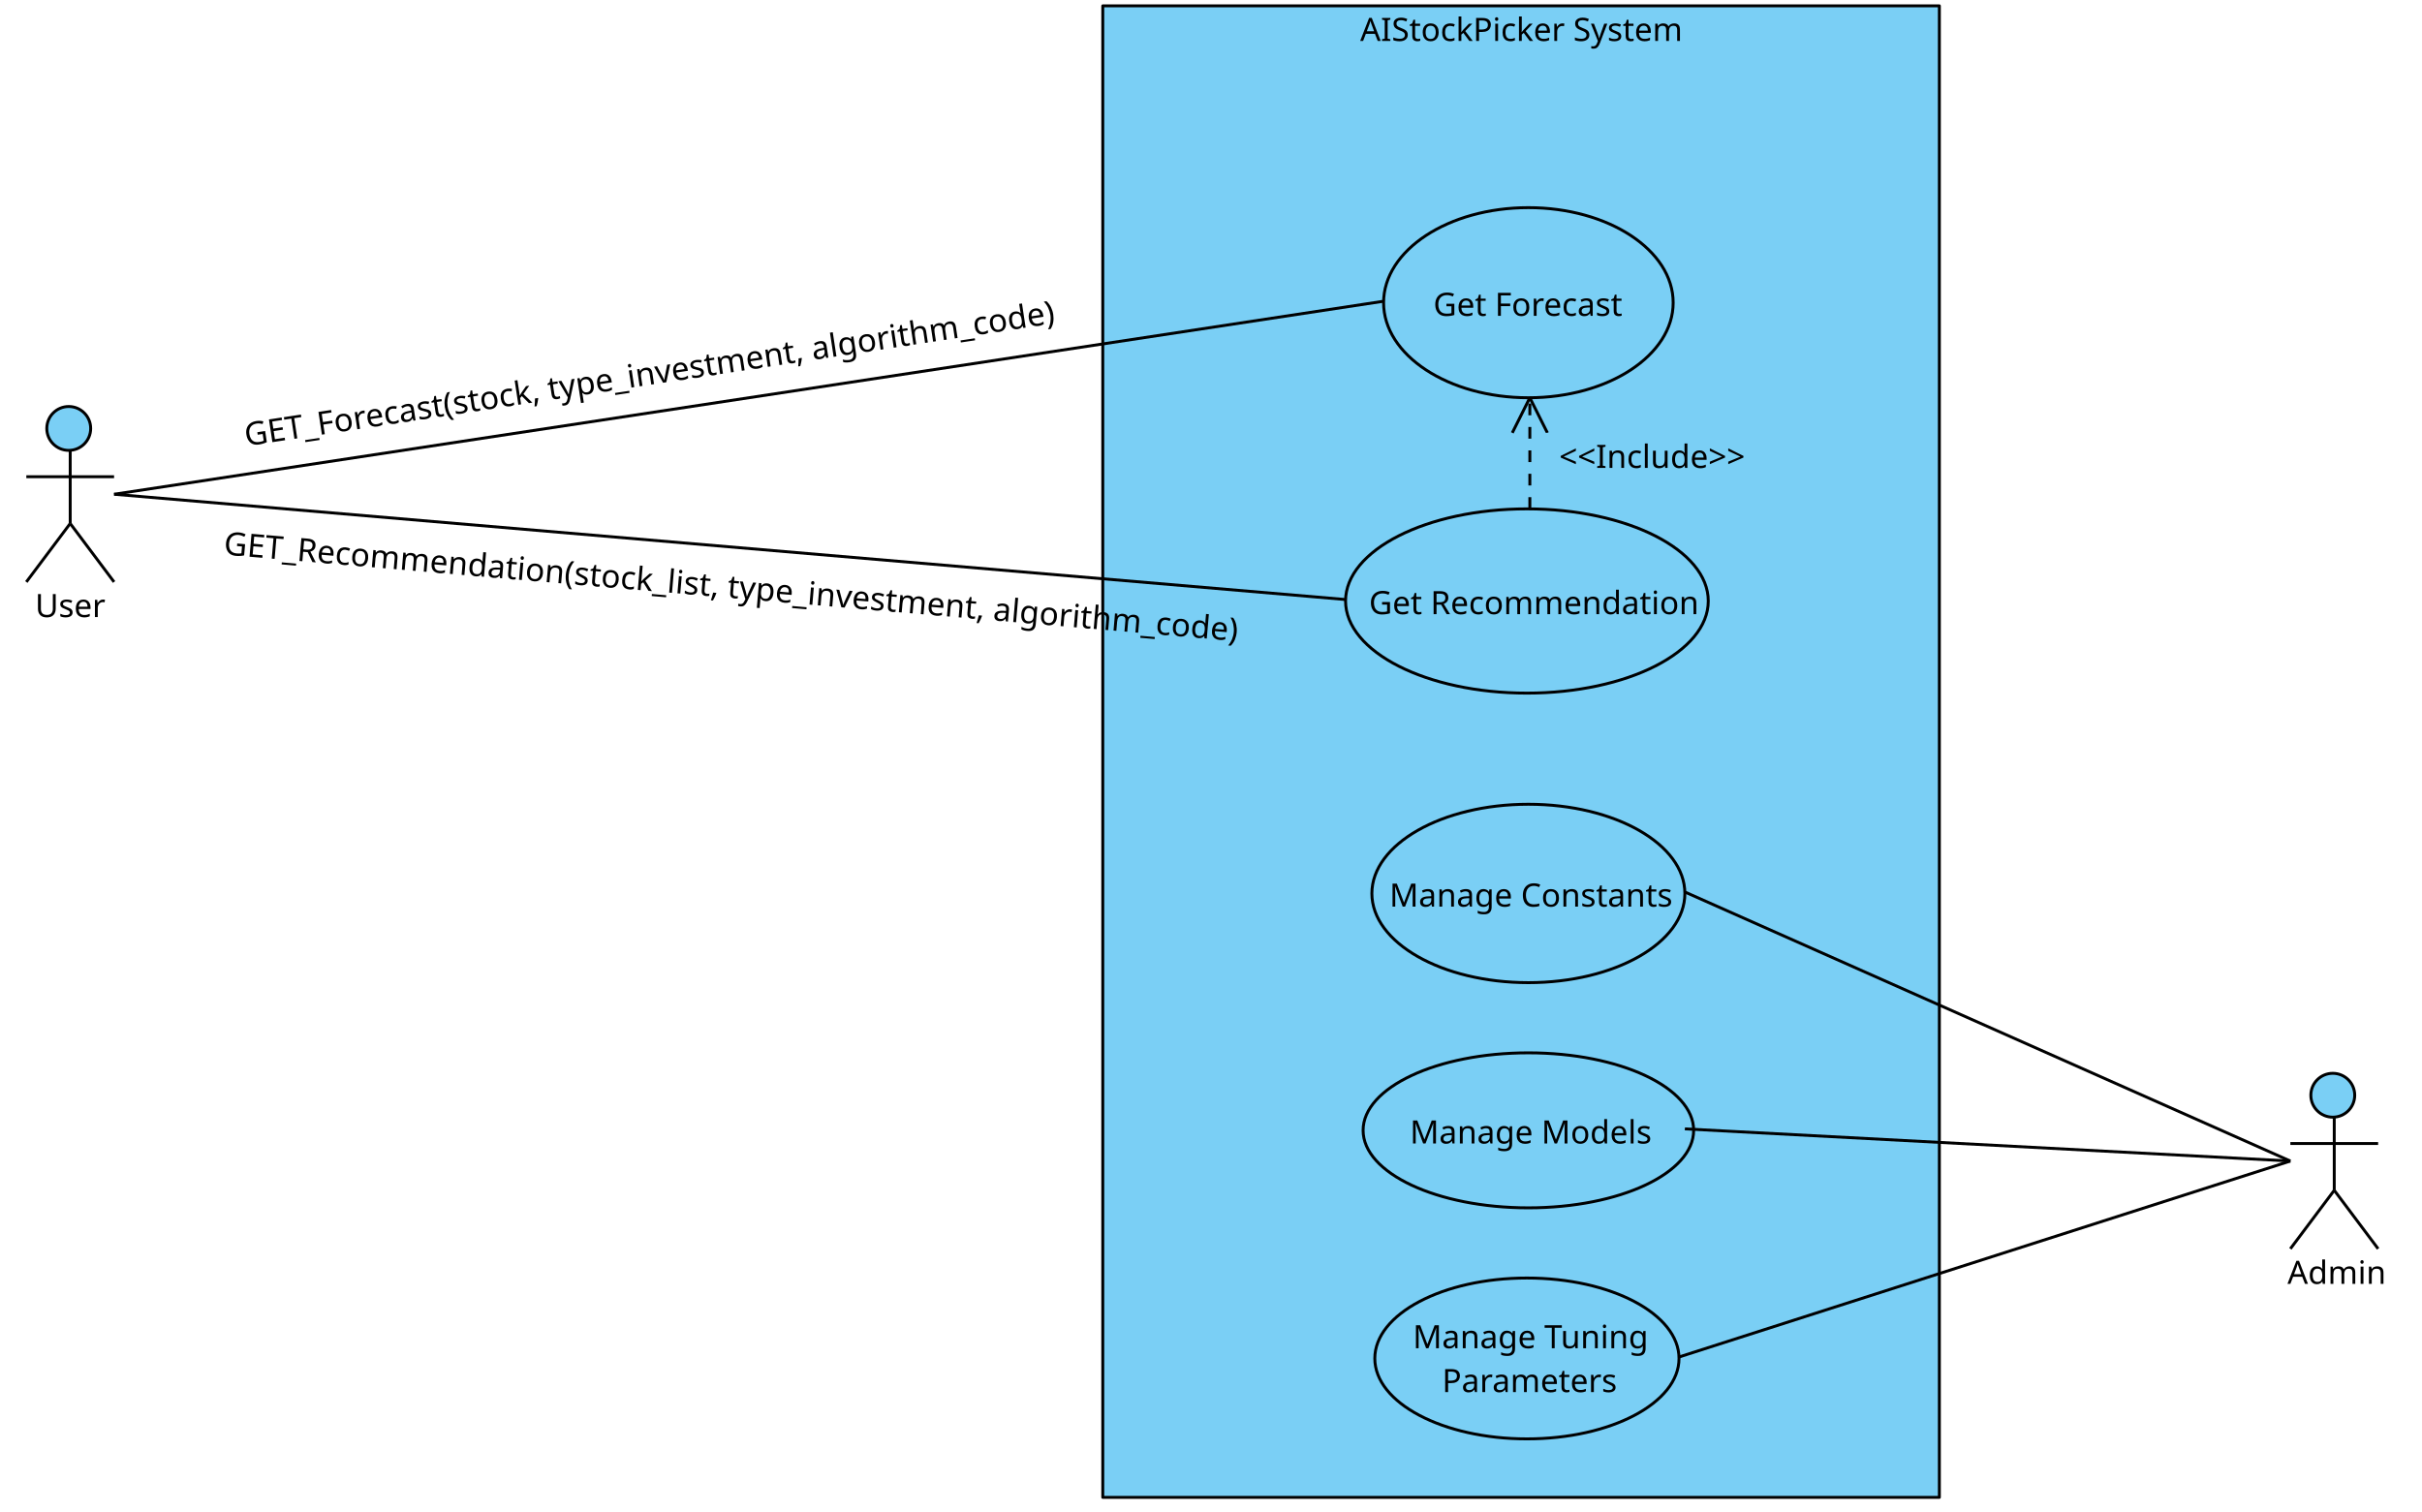
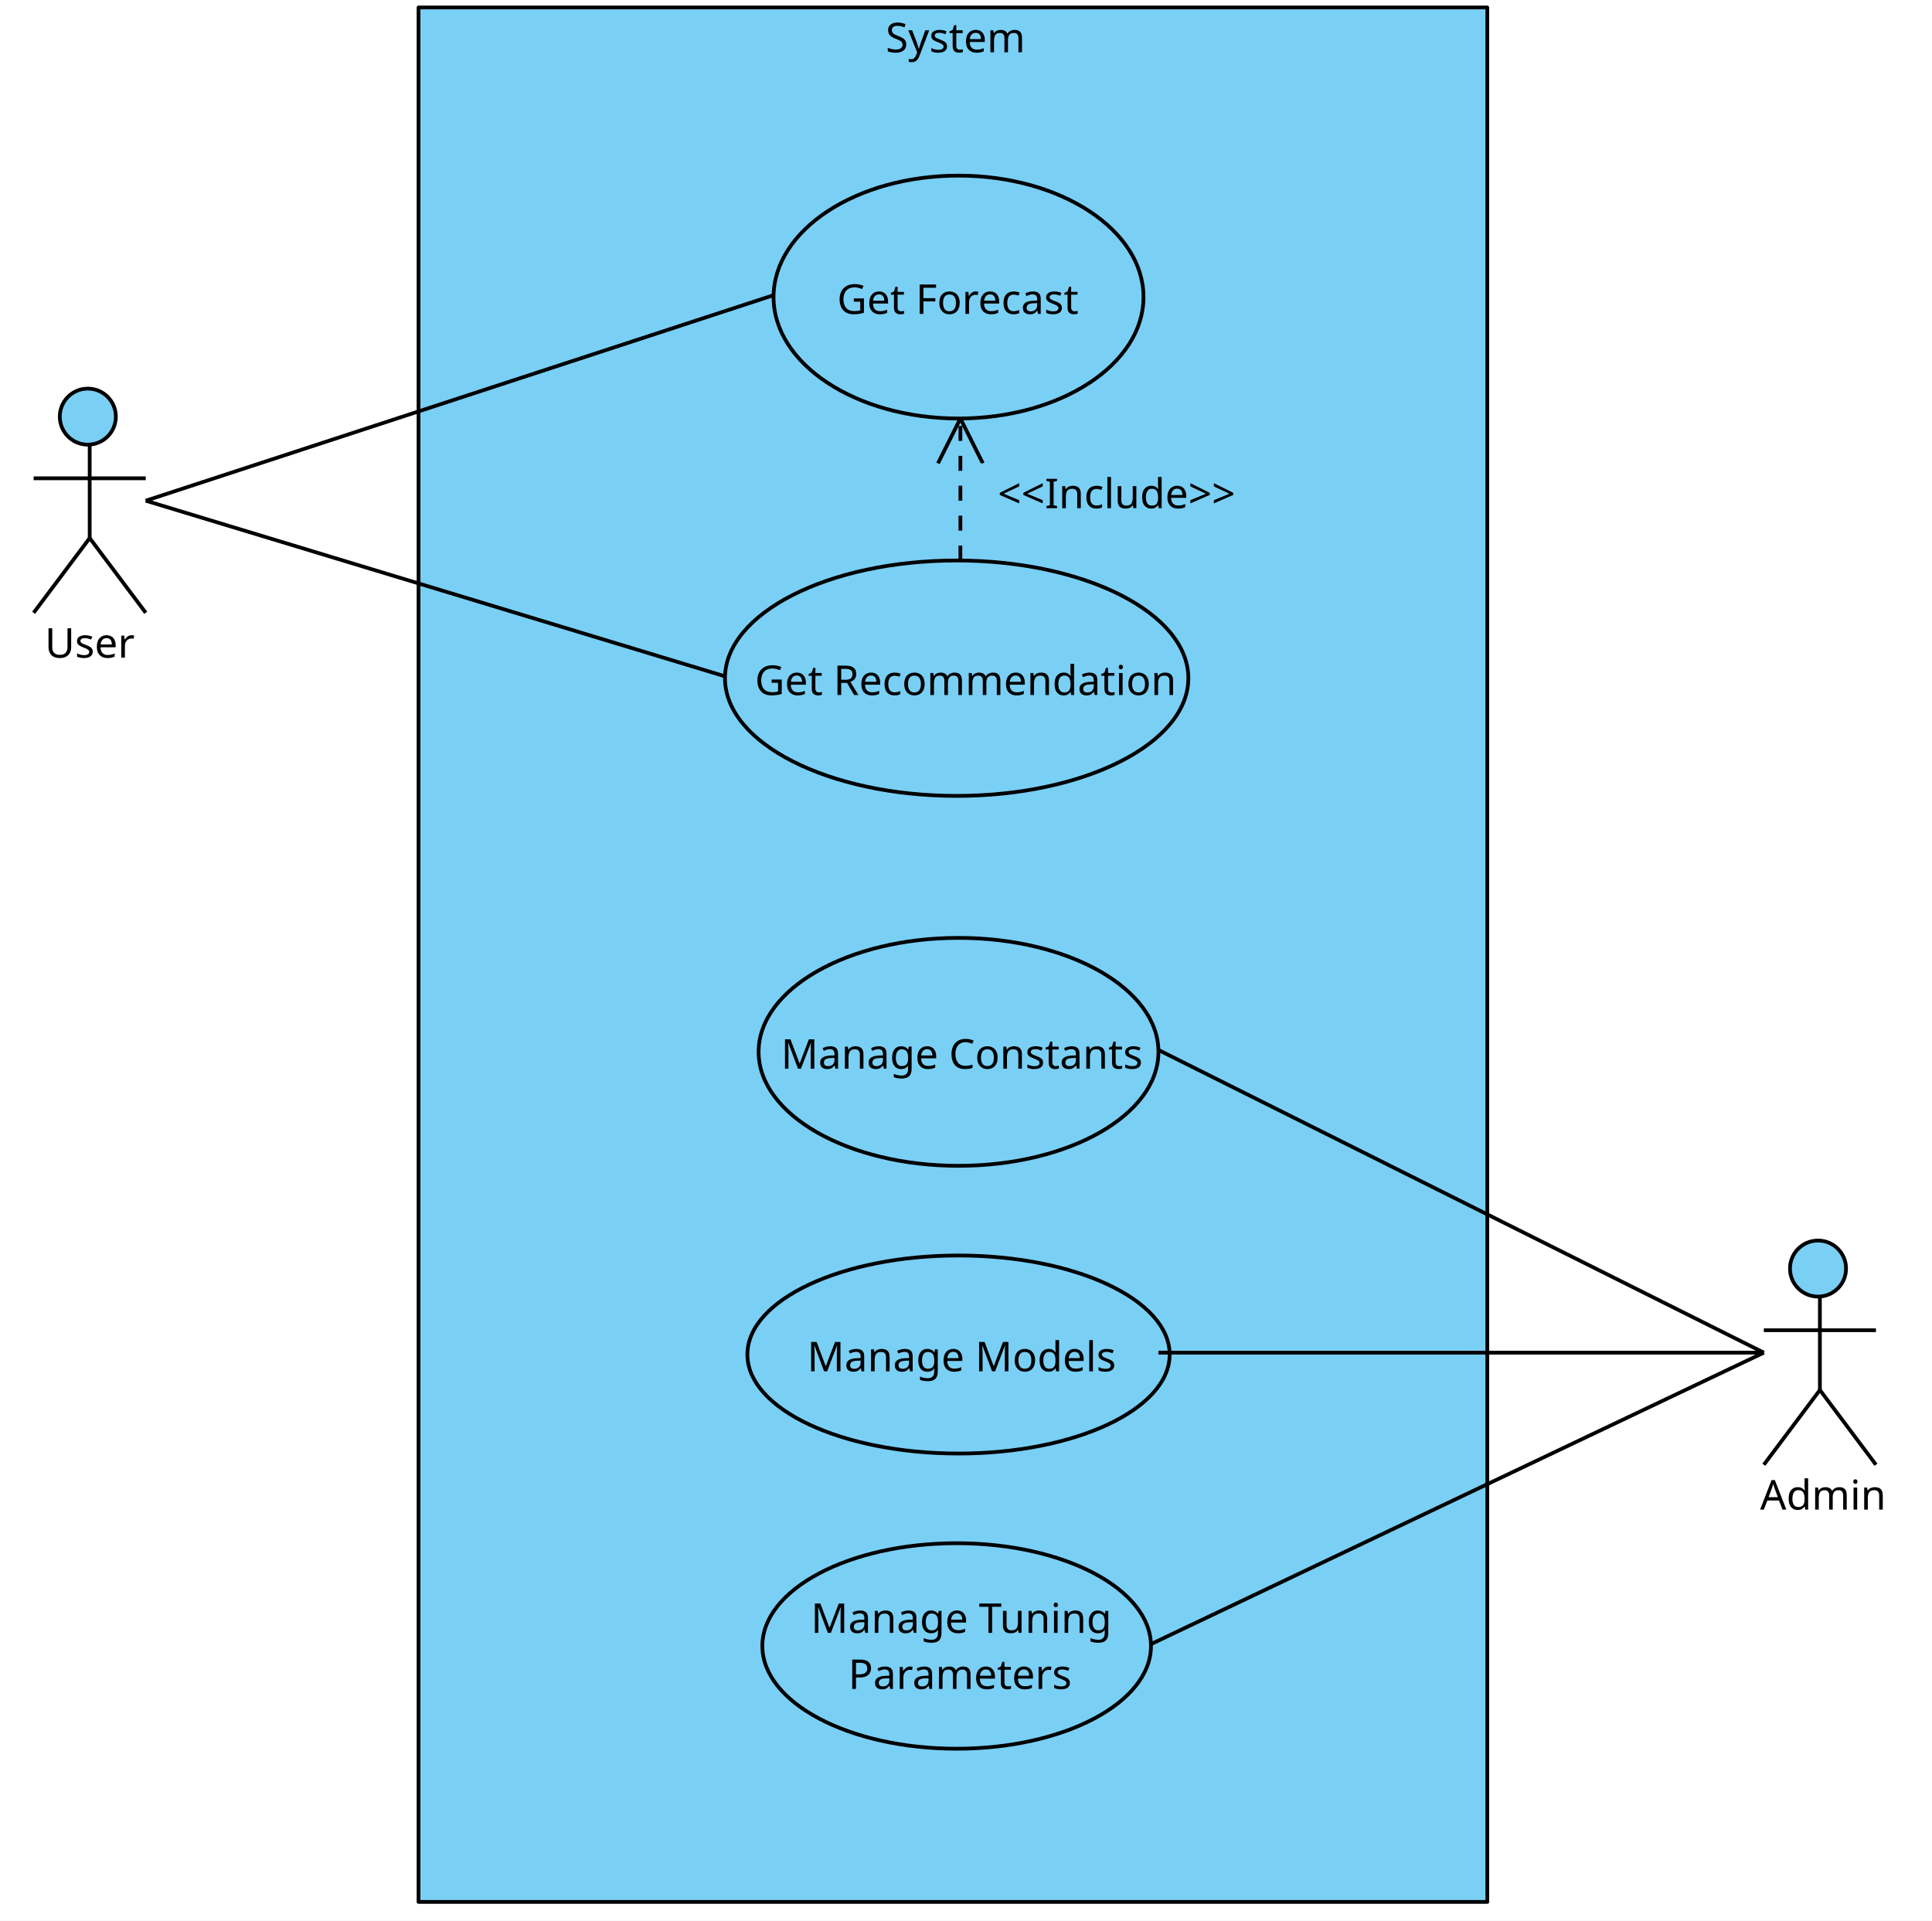
- <svg xmlns="http://www.w3.org/2000/svg" fill-opacity="0" color-rendering="auto" color-interpolation="auto" text-rendering="auto" stroke="rgb(0,0,0)" stroke-linecap="square" width="828" stroke-miterlimit="10" shape-rendering="auto" stroke-opacity="0" fill="rgb(0,0,0)" stroke-dasharray="none" font-weight="normal" stroke-width="1" height="517" font-family="'Dialog'" font-style="normal" stroke-linejoin="miter" font-size="12px" stroke-dashoffset="0" image-rendering="auto">
+ <svg xmlns="http://www.w3.org/2000/svg" fill-opacity="0" color-rendering="auto" color-interpolation="auto" text-rendering="auto" stroke="rgb(0,0,0)" stroke-linecap="square" width="517" stroke-miterlimit="10" shape-rendering="auto" stroke-opacity="0" fill="rgb(0,0,0)" stroke-dasharray="none" font-weight="normal" stroke-width="1" height="514" font-family="'Dialog'" font-style="normal" stroke-linejoin="miter" font-size="12px" stroke-dashoffset="0" image-rendering="auto">
  <defs id="genericDefs" />
  <g>
    <defs id="defs1">
      <clipPath clipPathUnits="userSpaceOnUse" id="clipPath1">
        <path d="M-7 -7 L41 -7 L41 71 L-7 71 L-7 -7 Z" />
      </clipPath>
      <clipPath clipPathUnits="userSpaceOnUse" id="clipPath2">
-         <path d="M-7 -7 L298 -7 L298 522 L-7 522 L-7 -7 Z" />
+         <path d="M-7 -7 L298 -7 L298 519 L-7 519 L-7 -7 Z" />
      </clipPath>
      <clipPath clipPathUnits="userSpaceOnUse" id="clipPath3">
-         <path d="M0 0 L0 511 L287 511 L287 0 Z" />
+         <path d="M0 0 L0 508 L287 508 L287 0 Z" />
      </clipPath>
      <clipPath clipPathUnits="userSpaceOnUse" id="clipPath4">
        <path d="M-7 -7 L110 -7 L110 76 L-7 76 L-7 -7 Z" />
      </clipPath>
      <clipPath clipPathUnits="userSpaceOnUse" id="clipPath5">
        <path d="M0 0 L0 65 L99 65 L99 0 Z" />
      </clipPath>
      <clipPath clipPathUnits="userSpaceOnUse" id="clipPath6">
        <path d="M-7 -7 L135 -7 L135 74 L-7 74 L-7 -7 Z" />
      </clipPath>
      <clipPath clipPathUnits="userSpaceOnUse" id="clipPath7">
        <path d="M0 0 L0 63 L124 63 L124 0 Z" />
      </clipPath>
      <clipPath clipPathUnits="userSpaceOnUse" id="clipPath8">
        <path d="M-7 -7 L124 -7 L124 64 L-7 64 L-7 -7 Z" />
      </clipPath>
      <clipPath clipPathUnits="userSpaceOnUse" id="clipPath9">
        <path d="M0 0 L0 53 L113 53 L113 0 Z" />
      </clipPath>
      <clipPath clipPathUnits="userSpaceOnUse" id="clipPath10">
        <path d="M-7 -7 L118 -7 L118 72 L-7 72 L-7 -7 Z" />
      </clipPath>
      <clipPath clipPathUnits="userSpaceOnUse" id="clipPath11">
        <path d="M0 0 L0 61 L107 61 L107 0 Z" />
      </clipPath>
      <clipPath clipPathUnits="userSpaceOnUse" id="clipPath12">
        <path d="M-7 -7 L115 -7 L115 66 L-7 66 L-7 -7 Z" />
      </clipPath>
      <clipPath clipPathUnits="userSpaceOnUse" id="clipPath13">
        <path d="M0 0 L0 55 L104 55 L104 0 Z" />
      </clipPath>
      <clipPath clipPathUnits="userSpaceOnUse" id="clipPath14">
-         <path d="M-7 -7 L303 -7 L303 105 L-7 105 L-7 -7 Z" />
+         <path d="M-44 -15 L88 -15 L88 30 L-44 30 L-44 -15 Z" />
      </clipPath>
      <clipPath clipPathUnits="userSpaceOnUse" id="clipPath15">
-         <path d="M0 0 L0 94 L292 94 L292 0 Z" />
+         <path d="M-52 -15 L104 -15 L104 30 L-52 30 L-52 -15 Z" />
      </clipPath>
      <clipPath clipPathUnits="userSpaceOnUse" id="clipPath16">
-         <path d="M8.726 -21.416 L-5.407 71.515 L283.274 115.416 L297.407 22.485 Z" />
+         <path d="M0 0 L266 0 L266 104 L0 104 L0 0 Z" />
      </clipPath>
      <clipPath clipPathUnits="userSpaceOnUse" id="clipPath17">
-         <path d="M-44 -15 L88 -15 L88 30 L-44 30 L-44 -15 Z" />
+         <path d="M253 80 L253 95 L201 95 L201 80 ZM0 0 L0 104 L266 104 L266 0 Z" />
      </clipPath>
      <clipPath clipPathUnits="userSpaceOnUse" id="clipPath18">
-         <path d="M-52 -15 L104 -15 L104 30 L-52 30 L-52 -15 Z" />
+         <path d="M0 0 L266 0 L266 185 L0 185 L0 0 Z" />
      </clipPath>
      <clipPath clipPathUnits="userSpaceOnUse" id="clipPath19">
-         <path d="M0 0 L311 0 L311 115 L0 115 L0 0 Z" />
+         <path d="M253 161 L253 176 L201 176 L201 161 ZM0 0 L0 185 L266 185 L266 0 Z" />
      </clipPath>
      <clipPath clipPathUnits="userSpaceOnUse" id="clipPath20">
-         <path d="M298 91 L298 106 L246 106 L246 91 ZM0 0 L0 115 L311 115 L311 0 Z" />
+         <path d="M0 0 L268 0 L268 182 L0 182 L0 0 Z" />
      </clipPath>
      <clipPath clipPathUnits="userSpaceOnUse" id="clipPath21">
-         <path d="M0 0 L311 0 L311 196 L0 196 L0 0 Z" />
+         <path d="M255 80 L255 95 L203 95 L203 80 ZM0 0 L0 182 L268 182 L268 0 Z" />
      </clipPath>
      <clipPath clipPathUnits="userSpaceOnUse" id="clipPath22">
-         <path d="M298 172 L298 187 L246 187 L246 172 ZM0 0 L0 196 L311 196 L311 0 Z" />
+         <path d="M0 0 L272 0 L272 159 L0 159 L0 0 Z" />
      </clipPath>
      <clipPath clipPathUnits="userSpaceOnUse" id="clipPath23">
-         <path d="M0 0 L313 0 L313 171 L0 171 L0 0 Z" />
+         <path d="M57 135 L57 150 L13 150 L13 135 ZM0 0 L0 159 L272 159 L272 110 L269 110 L269 95 L272 95 L272 0 Z" />
      </clipPath>
      <clipPath clipPathUnits="userSpaceOnUse" id="clipPath24">
-         <path d="M300 80 L300 95 L248 95 L248 80 ZM0 0 L0 171 L313 171 L313 0 Z" />
+         <path d="M0 0 L259 0 L259 151 L0 151 L0 0 Z" />
      </clipPath>
      <clipPath clipPathUnits="userSpaceOnUse" id="clipPath25">
-         <path d="M0 0 L538 0 L538 170 L0 170 L0 0 Z" />
+         <path d="M57 80 L57 95 L13 95 L13 80 ZM0 0 L0 151 L259 151 L259 0 Z" />
      </clipPath>
      <clipPath clipPathUnits="userSpaceOnUse" id="clipPath26">
-         <path d="M57 146 L57 161 L13 161 L13 146 ZM79.286 124.362 L433.992 154.693 L432.714 169.638 L78.008 139.307 L79.286 124.362 ZM0 0 L0 170 L538 170 L538 110 L535 110 L535 95 L538 95 L538 0 Z" />
+         <path d="M0 0 L104 0 L104 142 L0 142 L0 0 Z" />
      </clipPath>
      <clipPath clipPathUnits="userSpaceOnUse" id="clipPath27">
-         <path d="M0 0 L525 0 L525 140 L0 140 L0 0 Z" />
+         <path d="M0 0 L0 142 L104 142 L104 77 L51 77 L51 62 L104 62 L104 0 Z" />
      </clipPath>
      <clipPath clipPathUnits="userSpaceOnUse" id="clipPath28">
-         <path d="M57 80 L57 95 L13 95 L13 80 ZM79.286 58.362 L433.992 88.693 L432.714 103.638 L78.008 73.307 L79.286 58.362 ZM0 0 L0 140 L525 140 L525 0 Z" />
+         <path d="M-82 -15 L164 -15 L164 30 L-82 30 L-82 -15 Z" />
      </clipPath>
      <clipPath clipPathUnits="userSpaceOnUse" id="clipPath29">
-         <path d="M0 0 L104 0 L104 142 L0 142 L0 0 Z" />
+         <path d="M-22 -8 L44 -8 L44 16 L-22 16 L-22 -8 Z" />
      </clipPath>
      <clipPath clipPathUnits="userSpaceOnUse" id="clipPath30">
-         <path d="M0 0 L0 142 L104 142 L104 77 L51 77 L51 62 L104 62 L104 0 Z" />
-       </clipPath>
-       <clipPath clipPathUnits="userSpaceOnUse" id="clipPath31">
-         <path d="M-82 -15 L164 -15 L164 30 L-82 30 L-82 -15 Z" />
-       </clipPath>
-       <clipPath clipPathUnits="userSpaceOnUse" id="clipPath32">
-         <path d="M-358 -48 L716 -48 L716 96 L-358 96 L-358 -48 Z" />
-       </clipPath>
-       <clipPath clipPathUnits="userSpaceOnUse" id="clipPath33">
-         <path d="M-362.182 -1.986 L707.913 -93.49 L720.182 49.986 L-349.913 141.49 L-362.182 -1.986 Z" />
-       </clipPath>
-       <clipPath clipPathUnits="userSpaceOnUse" id="clipPath34">
-         <path d="M-22 -6 L44 -6 L44 12 L-22 12 L-22 -6 Z" />
+         <path d="M-22 -10 L44 -10 L44 20 L-22 20 L-22 -10 Z" />
      </clipPath>
    </defs>
    <g fill="white" text-rendering="geometricPrecision" fill-opacity="1" stroke-opacity="1" stroke="white">
-       <rect x="0" width="828" height="517" y="0" stroke="none" />
-     </g>
-     <g font-size="11px" transform="translate(9,139)" fill-opacity="1" fill="rgb(122,207,245)" text-rendering="geometricPrecision" image-rendering="optimizeQuality" font-family="sans-serif" stroke="rgb(122,207,245)" stroke-opacity="1">
+       <rect x="0" width="517" height="514" y="0" stroke="none" />
+     </g>
+     <g font-size="11px" transform="translate(9,104)" fill-opacity="1" fill="rgb(122,207,245)" text-rendering="geometricPrecision" image-rendering="optimizeQuality" font-family="sans-serif" stroke="rgb(122,207,245)" stroke-opacity="1">
      <circle r="7.5" clip-path="url(#clipPath1)" cx="14.5" cy="7.5" stroke="none" />
    </g>
-     <g stroke-linecap="butt" font-size="11px" transform="translate(9,139)" fill-opacity="1" fill="black" text-rendering="geometricPrecision" image-rendering="optimizeQuality" font-family="sans-serif" stroke-linejoin="round" stroke="black" stroke-opacity="1" stroke-miterlimit="0">
+     <g stroke-linecap="butt" font-size="11px" transform="translate(9,104)" fill-opacity="1" fill="black" text-rendering="geometricPrecision" image-rendering="optimizeQuality" font-family="sans-serif" stroke-linejoin="round" stroke="black" stroke-opacity="1" stroke-miterlimit="0">
      <circle fill="none" r="7.5" clip-path="url(#clipPath1)" cx="14.5" cy="7.5" />
      <line y2="40" fill="none" x1="15" clip-path="url(#clipPath1)" x2="15" y1="15" />
      <line y2="24" fill="none" x1="0" clip-path="url(#clipPath1)" x2="30" y1="24" />
      <line y2="60" fill="none" x1="15" clip-path="url(#clipPath1)" x2="0" y1="40" />
      <line y2="60" fill="none" x1="15" clip-path="url(#clipPath1)" x2="30" y1="40" />
    </g>
-     <g font-size="11px" transform="translate(783,367)" fill-opacity="1" fill="rgb(122,207,245)" text-rendering="geometricPrecision" image-rendering="optimizeQuality" font-family="sans-serif" stroke="rgb(122,207,245)" stroke-opacity="1">
+     <g font-size="11px" transform="translate(472,332)" fill-opacity="1" fill="rgb(122,207,245)" text-rendering="geometricPrecision" image-rendering="optimizeQuality" font-family="sans-serif" stroke="rgb(122,207,245)" stroke-opacity="1">
      <circle r="7.5" clip-path="url(#clipPath1)" cx="14.5" cy="7.5" stroke="none" />
    </g>
-     <g stroke-linecap="butt" font-size="11px" transform="translate(783,367)" fill-opacity="1" fill="black" text-rendering="geometricPrecision" image-rendering="optimizeQuality" font-family="sans-serif" stroke-linejoin="round" stroke="black" stroke-opacity="1" stroke-miterlimit="0">
+     <g stroke-linecap="butt" font-size="11px" transform="translate(472,332)" fill-opacity="1" fill="black" text-rendering="geometricPrecision" image-rendering="optimizeQuality" font-family="sans-serif" stroke-linejoin="round" stroke="black" stroke-opacity="1" stroke-miterlimit="0">
      <circle fill="none" r="7.5" clip-path="url(#clipPath1)" cx="14.5" cy="7.5" />
      <line y2="40" fill="none" x1="15" clip-path="url(#clipPath1)" x2="15" y1="15" />
      <line y2="24" fill="none" x1="0" clip-path="url(#clipPath1)" x2="30" y1="24" />
      <line y2="60" fill="none" x1="15" clip-path="url(#clipPath1)" x2="0" y1="40" />
      <line y2="60" fill="none" x1="15" clip-path="url(#clipPath1)" x2="30" y1="40" />
    </g>
-     <g font-size="11px" transform="translate(377,2)" fill-opacity="1" fill="rgb(122,207,245)" text-rendering="geometricPrecision" image-rendering="optimizeQuality" font-family="sans-serif" stroke="rgb(122,207,245)" stroke-opacity="1">
-       <rect x="0" width="286" height="510" y="0" clip-path="url(#clipPath2)" stroke="none" />
-     </g>
-     <g stroke-linecap="butt" font-size="11px" transform="translate(377,2)" fill-opacity="1" fill="black" text-rendering="geometricPrecision" image-rendering="optimizeQuality" font-family="sans-serif" stroke-linejoin="round" stroke="black" stroke-opacity="1" stroke-miterlimit="0">
-       <rect fill="none" x="0" width="286" height="510" y="0" clip-path="url(#clipPath2)" />
-     </g>
-     <g font-size="11px" transform="translate(377,2)" fill-opacity="1" fill="black" text-rendering="geometricPrecision" image-rendering="optimizeQuality" font-family="sans-serif" stroke="black" stroke-opacity="1">
-       <text x="88" xml:space="preserve" y="12" clip-path="url(#clipPath3)" stroke="none">AIStockPicker System</text>
-     </g>
-     <g font-size="11px" transform="translate(473,71)" fill-opacity="1" fill="rgb(122,207,245)" text-rendering="geometricPrecision" image-rendering="optimizeQuality" font-family="sans-serif" stroke="rgb(122,207,245)" stroke-opacity="1">
+     <g font-size="11px" transform="translate(112,2)" fill-opacity="1" fill="rgb(122,207,245)" text-rendering="geometricPrecision" image-rendering="optimizeQuality" font-family="sans-serif" stroke="rgb(122,207,245)" stroke-opacity="1">
+       <rect x="0" width="286" height="507" y="0" clip-path="url(#clipPath2)" stroke="none" />
+     </g>
+     <g stroke-linecap="butt" font-size="11px" transform="translate(112,2)" fill-opacity="1" fill="black" text-rendering="geometricPrecision" image-rendering="optimizeQuality" font-family="sans-serif" stroke-linejoin="round" stroke="black" stroke-opacity="1" stroke-miterlimit="0">
+       <rect fill="none" x="0" width="286" height="507" y="0" clip-path="url(#clipPath2)" />
+     </g>
+     <g font-size="11px" transform="translate(112,2)" fill-opacity="1" fill="black" text-rendering="geometricPrecision" image-rendering="optimizeQuality" font-family="sans-serif" stroke="black" stroke-opacity="1">
+       <text x="125" xml:space="preserve" y="12" clip-path="url(#clipPath3)" stroke="none">System</text>
+     </g>
+     <g font-size="11px" transform="translate(207,47)" fill-opacity="1" fill="rgb(122,207,245)" text-rendering="geometricPrecision" image-rendering="optimizeQuality" font-family="sans-serif" stroke="rgb(122,207,245)" stroke-opacity="1">
      <ellipse rx="49.5" ry="32.5" clip-path="url(#clipPath4)" cx="49.5" cy="32.5" stroke="none" />
    </g>
-     <g stroke-linecap="butt" font-size="11px" transform="translate(473,71)" fill-opacity="1" fill="black" text-rendering="geometricPrecision" image-rendering="optimizeQuality" font-family="sans-serif" stroke-linejoin="round" stroke="black" stroke-opacity="1" stroke-miterlimit="0">
+     <g stroke-linecap="butt" font-size="11px" transform="translate(207,47)" fill-opacity="1" fill="black" text-rendering="geometricPrecision" image-rendering="optimizeQuality" font-family="sans-serif" stroke-linejoin="round" stroke="black" stroke-opacity="1" stroke-miterlimit="0">
      <ellipse rx="49.5" fill="none" ry="32.5" clip-path="url(#clipPath4)" cx="49.5" cy="32.5" />
    </g>
-     <g font-size="11px" transform="translate(473,71)" fill-opacity="1" fill="black" text-rendering="geometricPrecision" image-rendering="optimizeQuality" font-family="sans-serif" stroke="black" stroke-opacity="1">
+     <g font-size="11px" transform="translate(207,47)" fill-opacity="1" fill="black" text-rendering="geometricPrecision" image-rendering="optimizeQuality" font-family="sans-serif" stroke="black" stroke-opacity="1">
      <text x="17" xml:space="preserve" y="37" clip-path="url(#clipPath5)" stroke="none">Get Forecast</text>
    </g>
-     <g font-size="11px" transform="translate(460,174)" fill-opacity="1" fill="rgb(122,207,245)" text-rendering="geometricPrecision" image-rendering="optimizeQuality" font-family="sans-serif" stroke="rgb(122,207,245)" stroke-opacity="1">
+     <g font-size="11px" transform="translate(194,150)" fill-opacity="1" fill="rgb(122,207,245)" text-rendering="geometricPrecision" image-rendering="optimizeQuality" font-family="sans-serif" stroke="rgb(122,207,245)" stroke-opacity="1">
      <ellipse rx="62" ry="31.5" clip-path="url(#clipPath6)" cx="62" cy="31.5" stroke="none" />
    </g>
-     <g stroke-linecap="butt" font-size="11px" transform="translate(460,174)" fill-opacity="1" fill="black" text-rendering="geometricPrecision" image-rendering="optimizeQuality" font-family="sans-serif" stroke-linejoin="round" stroke="black" stroke-opacity="1" stroke-miterlimit="0">
+     <g stroke-linecap="butt" font-size="11px" transform="translate(194,150)" fill-opacity="1" fill="black" text-rendering="geometricPrecision" image-rendering="optimizeQuality" font-family="sans-serif" stroke-linejoin="round" stroke="black" stroke-opacity="1" stroke-miterlimit="0">
      <ellipse rx="62" fill="none" ry="31.5" clip-path="url(#clipPath6)" cx="62" cy="31.5" />
    </g>
-     <g font-size="11px" transform="translate(460,174)" fill-opacity="1" fill="black" text-rendering="geometricPrecision" image-rendering="optimizeQuality" font-family="sans-serif" stroke="black" stroke-opacity="1">
+     <g font-size="11px" transform="translate(194,150)" fill-opacity="1" fill="black" text-rendering="geometricPrecision" image-rendering="optimizeQuality" font-family="sans-serif" stroke="black" stroke-opacity="1">
      <text x="8" xml:space="preserve" y="36" clip-path="url(#clipPath7)" stroke="none">Get Recommendation</text>
    </g>
-     <g font-size="11px" transform="translate(466,360)" fill-opacity="1" fill="rgb(122,207,245)" text-rendering="geometricPrecision" image-rendering="optimizeQuality" font-family="sans-serif" stroke="rgb(122,207,245)" stroke-opacity="1">
+     <g font-size="11px" transform="translate(200,336)" fill-opacity="1" fill="rgb(122,207,245)" text-rendering="geometricPrecision" image-rendering="optimizeQuality" font-family="sans-serif" stroke="rgb(122,207,245)" stroke-opacity="1">
      <ellipse rx="56.5" ry="26.5" clip-path="url(#clipPath8)" cx="56.5" cy="26.5" stroke="none" />
    </g>
-     <g stroke-linecap="butt" font-size="11px" transform="translate(466,360)" fill-opacity="1" fill="black" text-rendering="geometricPrecision" image-rendering="optimizeQuality" font-family="sans-serif" stroke-linejoin="round" stroke="black" stroke-opacity="1" stroke-miterlimit="0">
+     <g stroke-linecap="butt" font-size="11px" transform="translate(200,336)" fill-opacity="1" fill="black" text-rendering="geometricPrecision" image-rendering="optimizeQuality" font-family="sans-serif" stroke-linejoin="round" stroke="black" stroke-opacity="1" stroke-miterlimit="0">
      <ellipse rx="56.5" fill="none" ry="26.5" clip-path="url(#clipPath8)" cx="56.5" cy="26.5" />
    </g>
-     <g font-size="11px" transform="translate(466,360)" fill-opacity="1" fill="black" text-rendering="geometricPrecision" image-rendering="optimizeQuality" font-family="sans-serif" stroke="black" stroke-opacity="1">
+     <g font-size="11px" transform="translate(200,336)" fill-opacity="1" fill="black" text-rendering="geometricPrecision" image-rendering="optimizeQuality" font-family="sans-serif" stroke="black" stroke-opacity="1">
      <text x="16" xml:space="preserve" y="31" clip-path="url(#clipPath9)" stroke="none">Manage Models</text>
    </g>
-     <g font-size="11px" transform="translate(469,275)" fill-opacity="1" fill="rgb(122,207,245)" text-rendering="geometricPrecision" image-rendering="optimizeQuality" font-family="sans-serif" stroke="rgb(122,207,245)" stroke-opacity="1">
+     <g font-size="11px" transform="translate(203,251)" fill-opacity="1" fill="rgb(122,207,245)" text-rendering="geometricPrecision" image-rendering="optimizeQuality" font-family="sans-serif" stroke="rgb(122,207,245)" stroke-opacity="1">
      <ellipse rx="53.5" ry="30.5" clip-path="url(#clipPath10)" cx="53.5" cy="30.5" stroke="none" />
    </g>
-     <g stroke-linecap="butt" font-size="11px" transform="translate(469,275)" fill-opacity="1" fill="black" text-rendering="geometricPrecision" image-rendering="optimizeQuality" font-family="sans-serif" stroke-linejoin="round" stroke="black" stroke-opacity="1" stroke-miterlimit="0">
+     <g stroke-linecap="butt" font-size="11px" transform="translate(203,251)" fill-opacity="1" fill="black" text-rendering="geometricPrecision" image-rendering="optimizeQuality" font-family="sans-serif" stroke-linejoin="round" stroke="black" stroke-opacity="1" stroke-miterlimit="0">
      <ellipse rx="53.5" fill="none" ry="30.5" clip-path="url(#clipPath10)" cx="53.5" cy="30.5" />
    </g>
-     <g font-size="11px" transform="translate(469,275)" fill-opacity="1" fill="black" text-rendering="geometricPrecision" image-rendering="optimizeQuality" font-family="sans-serif" stroke="black" stroke-opacity="1">
+     <g font-size="11px" transform="translate(203,251)" fill-opacity="1" fill="black" text-rendering="geometricPrecision" image-rendering="optimizeQuality" font-family="sans-serif" stroke="black" stroke-opacity="1">
      <text x="6" xml:space="preserve" y="35" clip-path="url(#clipPath11)" stroke="none">Manage Constants</text>
    </g>
-     <g font-size="11px" transform="translate(470,437)" fill-opacity="1" fill="rgb(122,207,245)" text-rendering="geometricPrecision" image-rendering="optimizeQuality" font-family="sans-serif" stroke="rgb(122,207,245)" stroke-opacity="1">
+     <g font-size="11px" transform="translate(204,413)" fill-opacity="1" fill="rgb(122,207,245)" text-rendering="geometricPrecision" image-rendering="optimizeQuality" font-family="sans-serif" stroke="rgb(122,207,245)" stroke-opacity="1">
      <ellipse rx="52" ry="27.5" clip-path="url(#clipPath12)" cx="52" cy="27.5" stroke="none" />
    </g>
-     <g stroke-linecap="butt" font-size="11px" transform="translate(470,437)" fill-opacity="1" fill="black" text-rendering="geometricPrecision" image-rendering="optimizeQuality" font-family="sans-serif" stroke-linejoin="round" stroke="black" stroke-opacity="1" stroke-miterlimit="0">
+     <g stroke-linecap="butt" font-size="11px" transform="translate(204,413)" fill-opacity="1" fill="black" text-rendering="geometricPrecision" image-rendering="optimizeQuality" font-family="sans-serif" stroke-linejoin="round" stroke="black" stroke-opacity="1" stroke-miterlimit="0">
      <ellipse rx="52" fill="none" ry="27.5" clip-path="url(#clipPath12)" cx="52" cy="27.5" />
    </g>
-     <g font-size="11px" transform="translate(470,437)" fill-opacity="1" fill="black" text-rendering="geometricPrecision" image-rendering="optimizeQuality" font-family="sans-serif" stroke="black" stroke-opacity="1">
+     <g font-size="11px" transform="translate(204,413)" fill-opacity="1" fill="black" text-rendering="geometricPrecision" image-rendering="optimizeQuality" font-family="sans-serif" stroke="black" stroke-opacity="1">
      <text x="13" xml:space="preserve" y="24" clip-path="url(#clipPath13)" stroke="none">Manage Tuning</text>
      <text x="23" xml:space="preserve" y="39" clip-path="url(#clipPath13)" stroke="none">Parameters</text>
    </g>
-     <g font-size="11px" transform="translate(219,128) rotate(-8.6469) translate(-146,-47)" fill-opacity="1" fill="black" text-rendering="geometricPrecision" image-rendering="optimizeQuality" font-family="sans-serif" stroke="black" stroke-opacity="1">
-       <text x="9" xml:space="preserve" y="51" clip-path="url(#clipPath16)" stroke="none">GET_Forecast(stock, type_investment, algorithm_code)</text>
-     </g>
-     <g font-size="11px" transform="translate(2,199)" fill-opacity="1" fill="black" text-rendering="geometricPrecision" image-rendering="optimizeQuality" font-family="sans-serif" stroke="black" stroke-opacity="1">
-       <text x="10" xml:space="preserve" y="12" clip-path="url(#clipPath17)" stroke="none">User</text>
-     </g>
-     <g font-size="11px" transform="translate(772,427)" fill-opacity="1" fill="black" text-rendering="geometricPrecision" image-rendering="optimizeQuality" font-family="sans-serif" stroke="black" stroke-opacity="1">
-       <text x="10" xml:space="preserve" y="12" clip-path="url(#clipPath18)" stroke="none">Admin</text>
-     </g>
-     <g stroke-linecap="butt" font-size="11px" transform="translate(526,336)" fill-opacity="1" fill="black" text-rendering="geometricPrecision" image-rendering="optimizeQuality" font-family="sans-serif" stroke-linejoin="round" stroke="black" stroke-opacity="1">
-       <line y2="50" fill="none" x1="257" clip-path="url(#clipPath20)" x2="50" y1="61" />
-     </g>
-     <g stroke-linecap="butt" font-size="11px" transform="translate(526,255)" fill-opacity="1" fill="black" text-rendering="geometricPrecision" image-rendering="optimizeQuality" font-family="sans-serif" stroke-linejoin="round" stroke="black" stroke-opacity="1">
-       <line y2="50" fill="none" x1="257" clip-path="url(#clipPath22)" x2="50" y1="142" />
-     </g>
-     <g stroke-linecap="butt" font-size="11px" transform="translate(524,347)" fill-opacity="1" fill="black" text-rendering="geometricPrecision" image-rendering="optimizeQuality" font-family="sans-serif" stroke-linejoin="round" stroke="black" stroke-opacity="1">
-       <line y2="117" fill="none" x1="259" clip-path="url(#clipPath24)" x2="50" y1="50" />
-     </g>
-     <g stroke-linecap="butt" font-size="11px" transform="translate(-11,53)" fill-opacity="1" fill="black" text-rendering="geometricPrecision" image-rendering="optimizeQuality" font-family="sans-serif" stroke-linejoin="round" stroke="black" stroke-opacity="1">
-       <line y2="50" fill="none" x1="50" clip-path="url(#clipPath26)" x2="484" y1="116" />
-     </g>
-     <g stroke-linecap="butt" font-size="11px" transform="translate(-11,119)" fill-opacity="1" fill="black" text-rendering="geometricPrecision" image-rendering="optimizeQuality" font-family="sans-serif" stroke-linejoin="round" stroke="black" stroke-opacity="1">
-       <line y2="86" fill="none" x1="50" clip-path="url(#clipPath28)" x2="471" y1="50" />
-     </g>
-     <g stroke-linecap="butt" font-size="11px" transform="translate(473,86)" fill-opacity="1" fill="black" text-rendering="geometricPrecision" image-rendering="optimizeQuality" font-family="sans-serif" stroke-linejoin="round" stroke-dasharray="4" stroke="black" stroke-opacity="1">
-       <line y2="50" fill="none" x1="50" clip-path="url(#clipPath30)" x2="50" y1="88" />
-       <line clip-path="url(#clipPath30)" fill="none" x1="50" x2="44" y1="50" y2="62" stroke-dasharray="none" />
-       <line clip-path="url(#clipPath30)" fill="none" x1="50" x2="56" y1="50" y2="62" stroke-dasharray="none" />
-     </g>
-     <g font-size="11px" transform="translate(524,148)" fill-opacity="1" fill="black" text-rendering="geometricPrecision" image-rendering="optimizeQuality" font-family="sans-serif" stroke="black" stroke-opacity="1">
-       <text x="9" xml:space="preserve" y="12" clip-path="url(#clipPath31)" stroke="none">&lt;&lt;Include&gt;&gt;</text>
-     </g>
-     <g font-size="11px" transform="translate(245,200) rotate(-355.1125) translate(-179,-24)" fill-opacity="1" fill="black" text-rendering="geometricPrecision" image-rendering="optimizeQuality" font-family="sans-serif" stroke="black" stroke-opacity="1">
-       <text x="10" xml:space="preserve" y="28" clip-path="url(#clipPath33)" stroke="none">GET_Recommendation(stock_list, type_investment, algorithm_code)</text>
+     <g font-size="11px" transform="translate(2,164)" fill-opacity="1" fill="black" text-rendering="geometricPrecision" image-rendering="optimizeQuality" font-family="sans-serif" stroke="black" stroke-opacity="1">
+       <text x="10" xml:space="preserve" y="12" clip-path="url(#clipPath14)" stroke="none">User</text>
+     </g>
+     <g font-size="11px" transform="translate(461,392)" fill-opacity="1" fill="black" text-rendering="geometricPrecision" image-rendering="optimizeQuality" font-family="sans-serif" stroke="black" stroke-opacity="1">
+       <text x="10" xml:space="preserve" y="12" clip-path="url(#clipPath15)" stroke="none">Admin</text>
+     </g>
+     <g stroke-linecap="butt" font-size="11px" transform="translate(260,312)" fill-opacity="1" fill="black" text-rendering="geometricPrecision" image-rendering="optimizeQuality" font-family="sans-serif" stroke-linejoin="round" stroke="black" stroke-opacity="1">
+       <line y2="50" fill="none" x1="212" clip-path="url(#clipPath17)" x2="50" y1="50" />
+     </g>
+     <g stroke-linecap="butt" font-size="11px" transform="translate(260,231)" fill-opacity="1" fill="black" text-rendering="geometricPrecision" image-rendering="optimizeQuality" font-family="sans-serif" stroke-linejoin="round" stroke="black" stroke-opacity="1">
+       <line y2="50" fill="none" x1="212" clip-path="url(#clipPath19)" x2="50" y1="131" />
+     </g>
+     <g stroke-linecap="butt" font-size="11px" transform="translate(258,312)" fill-opacity="1" fill="black" text-rendering="geometricPrecision" image-rendering="optimizeQuality" font-family="sans-serif" stroke-linejoin="round" stroke="black" stroke-opacity="1">
+       <line y2="128" fill="none" x1="214" clip-path="url(#clipPath21)" x2="50" y1="50" />
+     </g>
+     <g stroke-linecap="butt" font-size="11px" transform="translate(-11,29)" fill-opacity="1" fill="black" text-rendering="geometricPrecision" image-rendering="optimizeQuality" font-family="sans-serif" stroke-linejoin="round" stroke="black" stroke-opacity="1">
+       <line y2="50" fill="none" x1="50" clip-path="url(#clipPath23)" x2="218" y1="105" />
+     </g>
+     <g stroke-linecap="butt" font-size="11px" transform="translate(-11,84)" fill-opacity="1" fill="black" text-rendering="geometricPrecision" image-rendering="optimizeQuality" font-family="sans-serif" stroke-linejoin="round" stroke="black" stroke-opacity="1">
+       <line y2="97" fill="none" x1="50" clip-path="url(#clipPath25)" x2="205" y1="50" />
+     </g>
+     <g stroke-linecap="butt" font-size="11px" transform="translate(207,62)" fill-opacity="1" fill="black" text-rendering="geometricPrecision" image-rendering="optimizeQuality" font-family="sans-serif" stroke-linejoin="round" stroke-dasharray="4" stroke="black" stroke-opacity="1">
+       <line y2="50" fill="none" x1="50" clip-path="url(#clipPath27)" x2="50" y1="88" />
+       <line clip-path="url(#clipPath27)" fill="none" x1="50" x2="44" y1="50" y2="62" stroke-dasharray="none" />
+       <line clip-path="url(#clipPath27)" fill="none" x1="50" x2="56" y1="50" y2="62" stroke-dasharray="none" />
+     </g>
+     <g font-size="11px" transform="translate(258,124)" fill-opacity="1" fill="black" text-rendering="geometricPrecision" image-rendering="optimizeQuality" font-family="sans-serif" stroke="black" stroke-opacity="1">
+       <text x="9" xml:space="preserve" y="12" clip-path="url(#clipPath28)" stroke="none">&lt;&lt;Include&gt;&gt;</text>
    </g>
  </g>
</svg>
